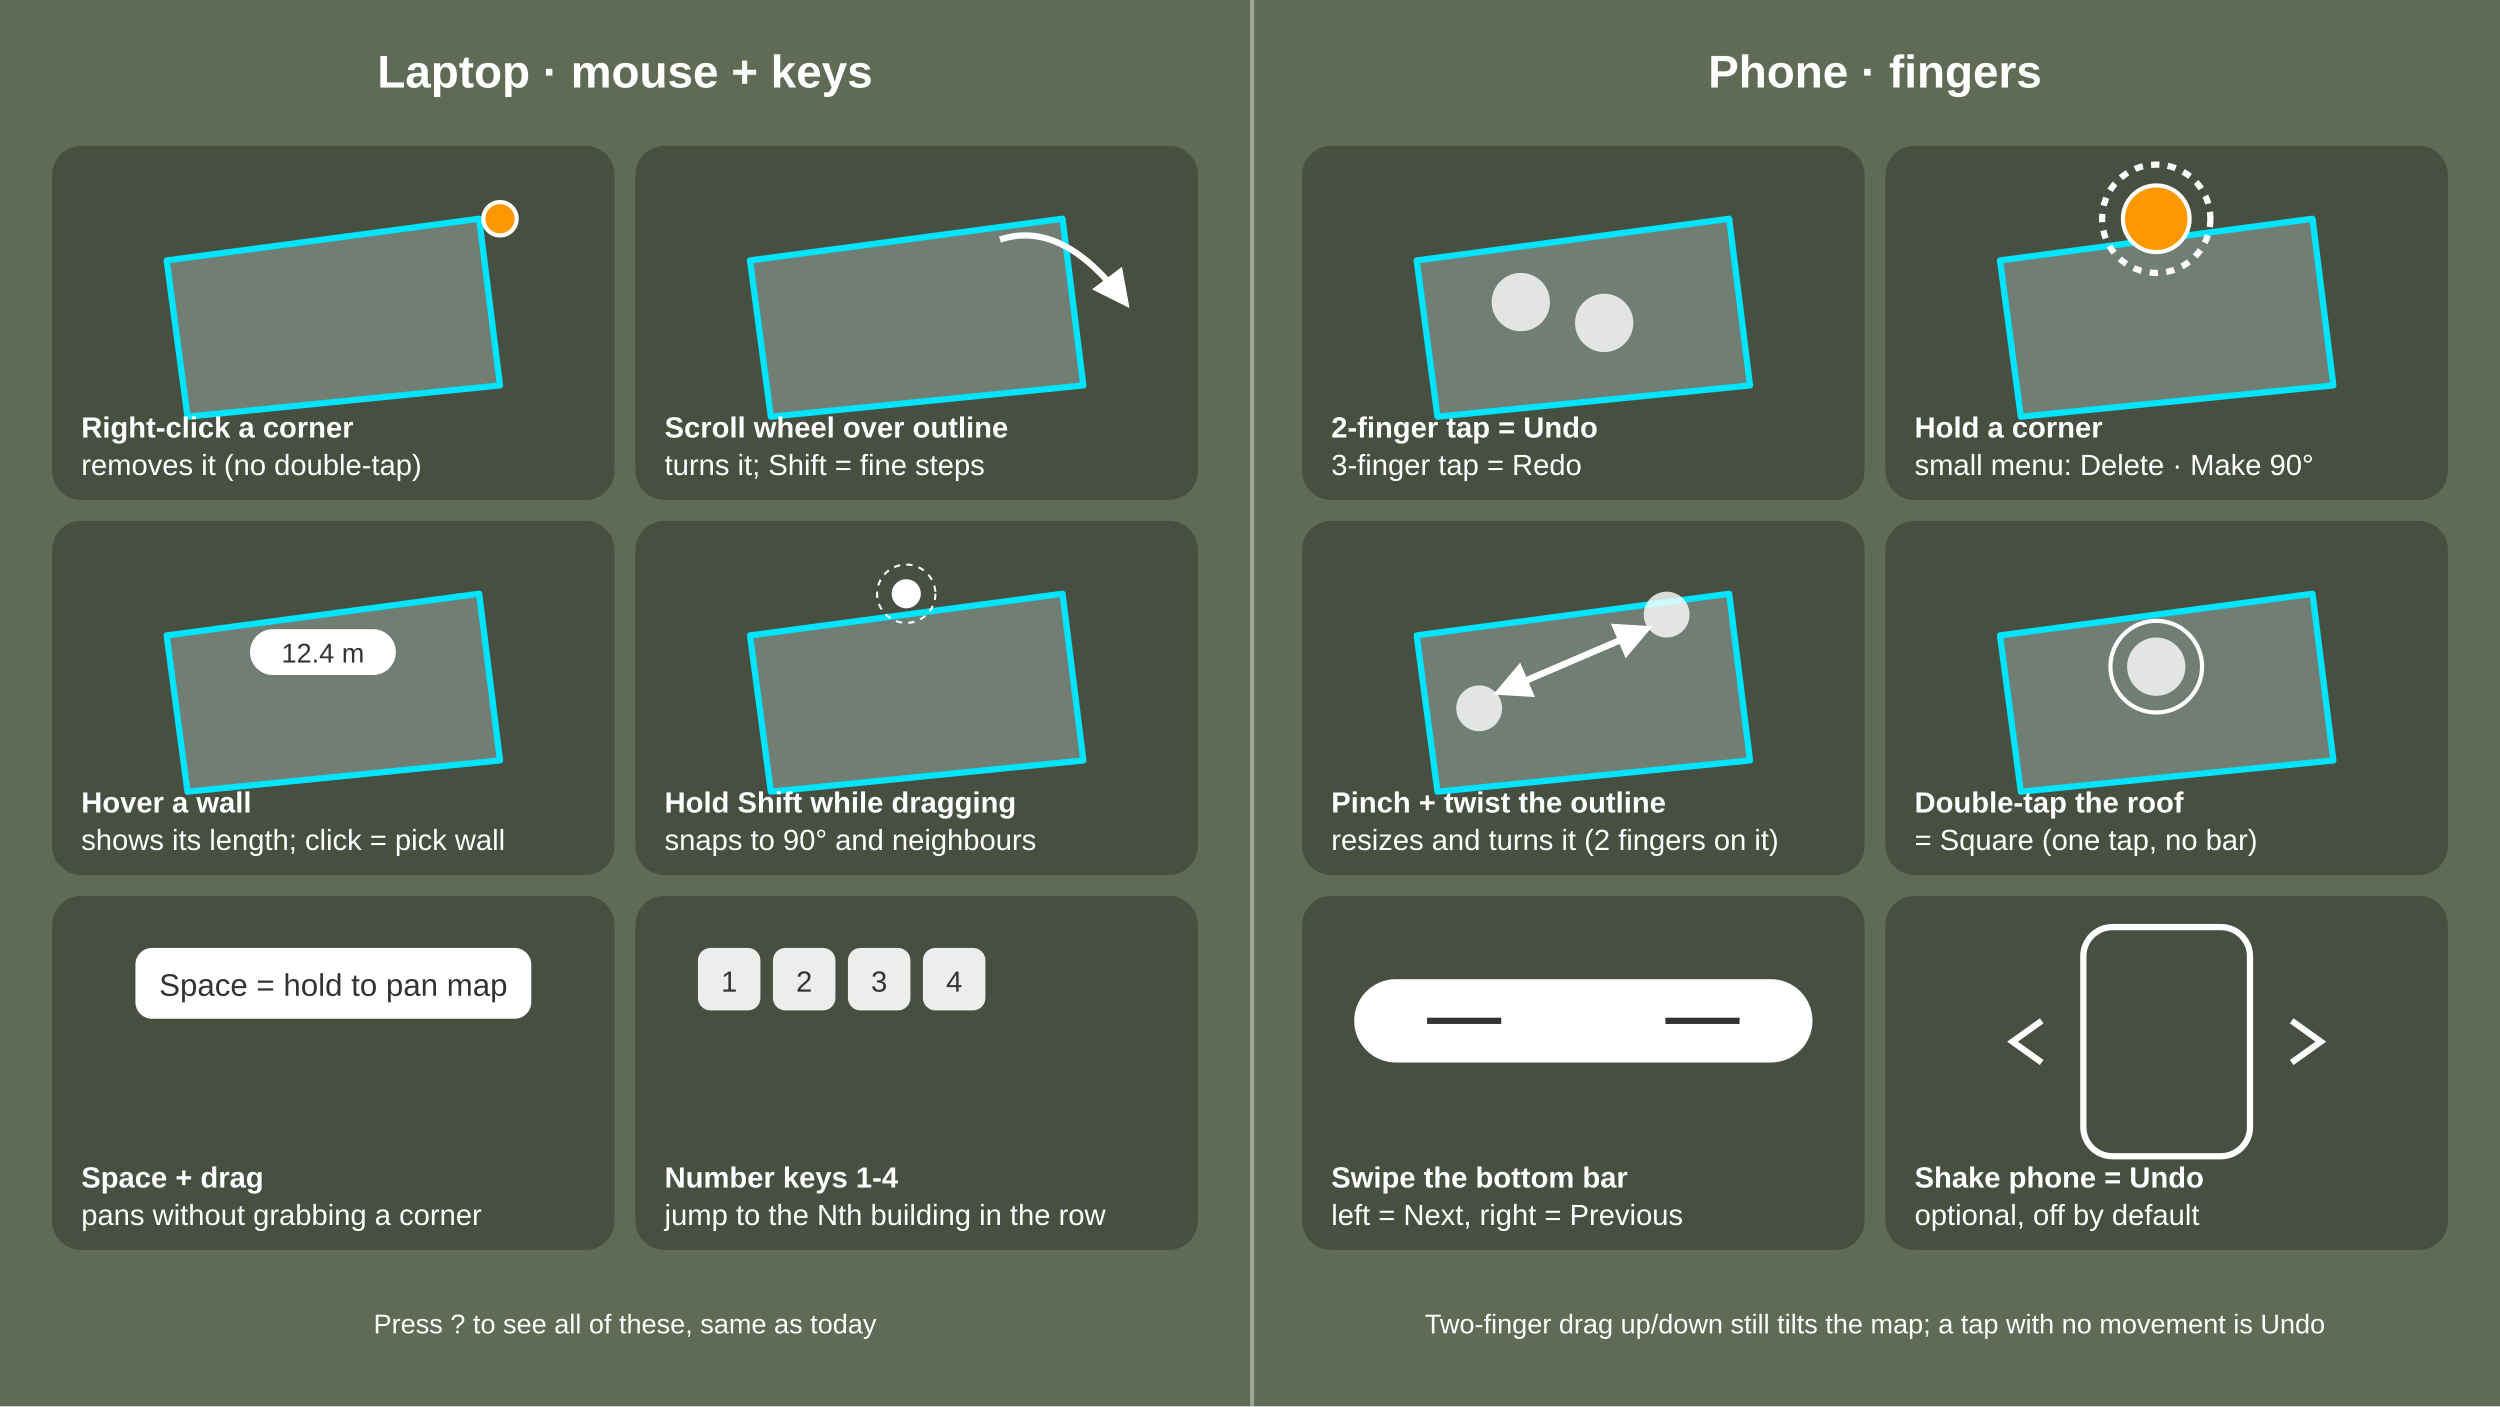
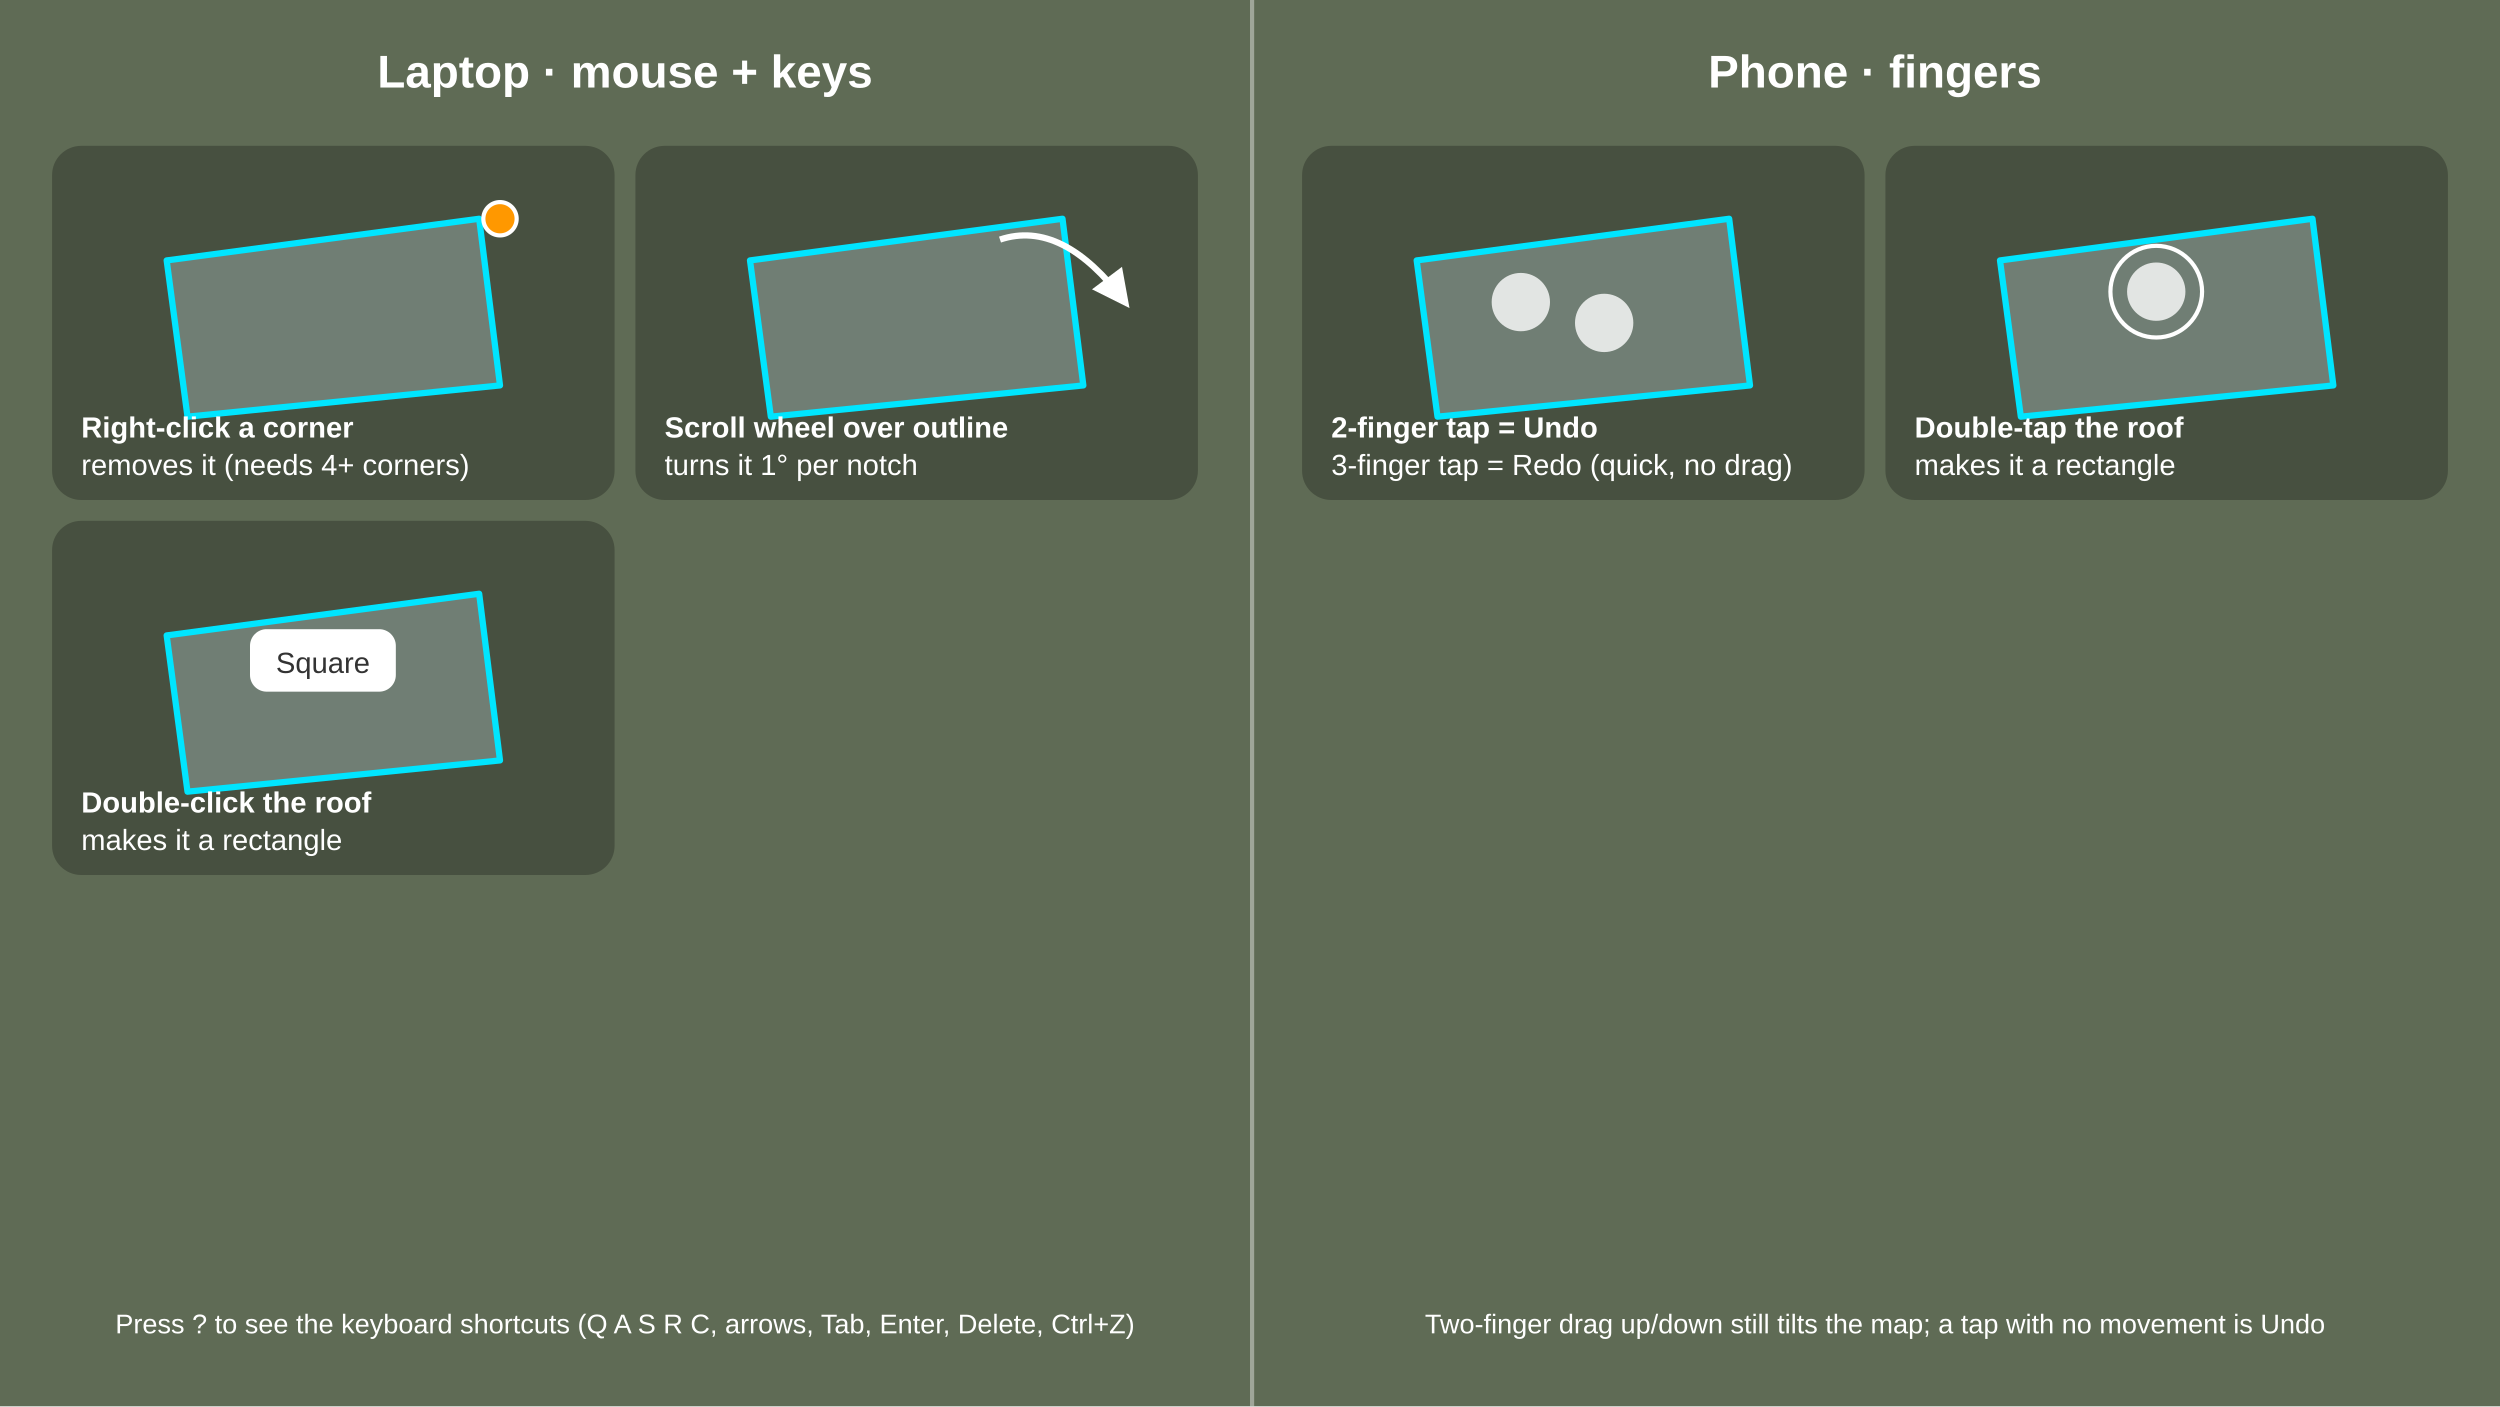
<svg xmlns="http://www.w3.org/2000/svg" viewBox="0 0 1200 675" font-family="Segoe UI, Arial, sans-serif">
  <defs>
    <polygon id="roof" points="0,40 150,20 160,100 10,115" fill="#cfe9ee" fill-opacity="0.3" stroke="#00e5ff" stroke-width="3" stroke-linejoin="round" />
    <marker id="a" viewBox="0 0 10 10" refX="8" refY="5" markerWidth="6" markerHeight="6" orient="auto">
      <path d="M0 0L10 5 0 10z" fill="#fff" />
    </marker>
  </defs>
  <rect width="1200" height="675" fill="#5f6b55" />
  <rect x="600" y="0" width="2" height="675" fill="#fff" fill-opacity="0.4" />
  <g fill="#fff" text-anchor="middle" font-weight="700" font-size="22">
    <text x="300" y="42">Laptop · mouse + keys</text>
    <text x="900" y="42">Phone · fingers</text>
  </g>
  <g font-size="14" fill="#fff">
    <g transform="translate(25,70)">
      <rect width="270" height="170" rx="14" fill="#000" fill-opacity="0.25" />
      <use href="#roof" x="55" y="15" transform="scale(1)" />
      <circle cx="215" cy="35" r="8" fill="#ff9800" stroke="#fff" stroke-width="2" />
      <text x="14" y="140" font-weight="700">Right-click a corner</text>
-       <text x="14" y="158">removes it (no double-tap)</text>
+       <text x="14" y="158">removes it (needs 4+ corners)</text>
    </g>
    <g transform="translate(305,70)">
      <rect width="270" height="170" rx="14" fill="#000" fill-opacity="0.25" />
      <use href="#roof" x="55" y="15" />
      <path d="M175 45 q30 -10 60 30" fill="none" stroke="#fff" stroke-width="3" marker-end="url(#a)" />
      <text x="14" y="140" font-weight="700">Scroll wheel over outline</text>
-       <text x="14" y="158">turns it; Shift = fine steps</text>
+       <text x="14" y="158">turns it 1° per notch</text>
    </g>
    <g transform="translate(25,250)">
      <rect width="270" height="170" rx="14" fill="#000" fill-opacity="0.25" />
      <use href="#roof" x="55" y="15" />
-       <rect x="95" y="52" width="70" height="22" rx="11" fill="#fff" />
-       <text x="130" y="68" fill="#333" text-anchor="middle" font-size="13">12.4 m</text>
-       <text x="14" y="140" font-weight="700">Hover a wall</text>
-       <text x="14" y="158">shows its length; click = pick wall</text>
-     </g>
-     <g transform="translate(305,250)">
-       <rect width="270" height="170" rx="14" fill="#000" fill-opacity="0.25" />
-       <use href="#roof" x="55" y="15" />
-       <circle cx="130" cy="35" r="7" fill="#fff" />
-       <circle cx="130" cy="35" r="14" fill="none" stroke="#fff" stroke-dasharray="3 3" />
-       <text x="14" y="140" font-weight="700">Hold Shift while dragging</text>
-       <text x="14" y="158">snaps to 90° and neighbours</text>
-     </g>
-     <g transform="translate(25,430)">
-       <rect width="270" height="170" rx="14" fill="#000" fill-opacity="0.25" />
-       <rect x="40" y="25" width="190" height="34" rx="8" fill="#fff" />
-       <text x="135" y="48" fill="#333" text-anchor="middle" font-size="15">Space = hold to pan map</text>
-       <text x="14" y="140" font-weight="700">Space + drag</text>
-       <text x="14" y="158">pans without grabbing a corner</text>
-     </g>
-     <g transform="translate(305,430)">
-       <rect width="270" height="170" rx="14" fill="#000" fill-opacity="0.25" />
-       <g fill="#fff" fill-opacity="0.9">
-         <rect x="30" y="25" width="30" height="30" rx="6" />
-         <rect x="66" y="25" width="30" height="30" rx="6" />
-         <rect x="102" y="25" width="30" height="30" rx="6" />
-         <rect x="138" y="25" width="30" height="30" rx="6" />
-       </g>
-       <g fill="#333" font-size="14" text-anchor="middle">
-         <text x="45" y="46">1</text>
-         <text x="81" y="46">2</text>
-         <text x="117" y="46">3</text>
-         <text x="153" y="46">4</text>
-       </g>
-       <text x="14" y="140" font-weight="700">Number keys 1-4</text>
-       <text x="14" y="158">jump to the Nth building in the row</text>
+       <rect x="95" y="52" width="70" height="30" rx="8" fill="#fff" />
+       <text x="130" y="73" fill="#333" text-anchor="middle" font-size="14">Square</text>
+       <text x="14" y="140" font-weight="700">Double-click the roof</text>
+       <text x="14" y="158">makes it a rectangle</text>
    </g>
  </g>
-   <text x="300" y="640" fill="#fff" font-size="13" text-anchor="middle">Press ? to see all of these, same as today</text>
+   <text x="300" y="640" fill="#fff" font-size="13" text-anchor="middle">Press ? to see the keyboard shortcuts (Q A S R C, arrows, Tab, Enter, Delete, Ctrl+Z)</text>
  <g font-size="14" fill="#fff">
    <g transform="translate(625,70)">
      <rect width="270" height="170" rx="14" fill="#000" fill-opacity="0.25" />
      <use href="#roof" x="55" y="15" />
      <circle cx="105" cy="75" r="14" fill="#fff" fill-opacity="0.8" />
      <circle cx="145" cy="85" r="14" fill="#fff" fill-opacity="0.8" />
      <text x="14" y="140" font-weight="700">2-finger tap = Undo</text>
-       <text x="14" y="158">3-finger tap = Redo</text>
+       <text x="14" y="158">3-finger tap = Redo (quick, no drag)</text>
    </g>
    <g transform="translate(905,70)">
-       <rect width="270" height="170" rx="14" fill="#000" fill-opacity="0.25" />
-       <use href="#roof" x="55" y="15" />
-       <circle cx="130" cy="35" r="16" fill="#ff9800" stroke="#fff" stroke-width="2" />
-       <circle cx="130" cy="35" r="26" fill="none" stroke="#fff" stroke-width="3" stroke-dasharray="4 4" />
-       <text x="14" y="140" font-weight="700">Hold a corner</text>
-       <text x="14" y="158">small menu: Delete · Make 90°</text>
-     </g>
-     <g transform="translate(625,250)">
-       <rect width="270" height="170" rx="14" fill="#000" fill-opacity="0.25" />
-       <use href="#roof" x="55" y="15" />
-       <g fill="#fff" fill-opacity="0.8">
-         <circle cx="85" cy="90" r="11" />
-         <circle cx="175" cy="45" r="11" />
-       </g>
-       <path d="M95 82 L165 52" stroke="#fff" stroke-width="3" marker-end="url(#a)" />
-       <path d="M165 52 L95 82" stroke="#fff" stroke-width="3" marker-end="url(#a)" />
-       <text x="14" y="140" font-weight="700">Pinch + twist the outline</text>
-       <text x="14" y="158">resizes and turns it (2 fingers on it)</text>
-     </g>
-     <g transform="translate(905,250)">
      <rect width="270" height="170" rx="14" fill="#000" fill-opacity="0.25" />
      <use href="#roof" x="55" y="15" />
      <circle cx="130" cy="70" r="14" fill="#fff" fill-opacity="0.8" />
      <circle cx="130" cy="70" r="22" fill="none" stroke="#fff" stroke-width="2" />
      <text x="14" y="140" font-weight="700">Double-tap the roof</text>
-       <text x="14" y="158">= Square (one tap, no bar)</text>
-     </g>
-     <g transform="translate(625,430)">
-       <rect width="270" height="170" rx="14" fill="#000" fill-opacity="0.25" />
-       <rect x="25" y="40" width="220" height="40" rx="20" fill="#fff" />
-       <path d="M60 60 H110" stroke="#333" stroke-width="3" marker-end="url(#a)" />
-       <path d="M210 60 H160" stroke="#333" stroke-width="3" marker-end="url(#a)" />
-       <text x="14" y="140" font-weight="700">Swipe the bottom bar</text>
-       <text x="14" y="158">left = Next, right = Previous</text>
-     </g>
-     <g transform="translate(905,430)">
-       <rect width="270" height="170" rx="14" fill="#000" fill-opacity="0.25" />
-       <rect x="95" y="15" width="80" height="110" rx="14" fill="none" stroke="#fff" stroke-width="3" />
-       <path d="M75 60 l-14 10 14 10 M195 60 l14 10 -14 10" stroke="#fff" stroke-width="3" fill="none" />
-       <text x="14" y="140" font-weight="700">Shake phone = Undo</text>
-       <text x="14" y="158">optional, off by default</text>
+       <text x="14" y="158">makes it a rectangle</text>
    </g>
  </g>
  <text x="900" y="640" fill="#fff" font-size="13" text-anchor="middle">Two-finger drag up/down still tilts the map; a tap with no movement is Undo</text>
</svg>
